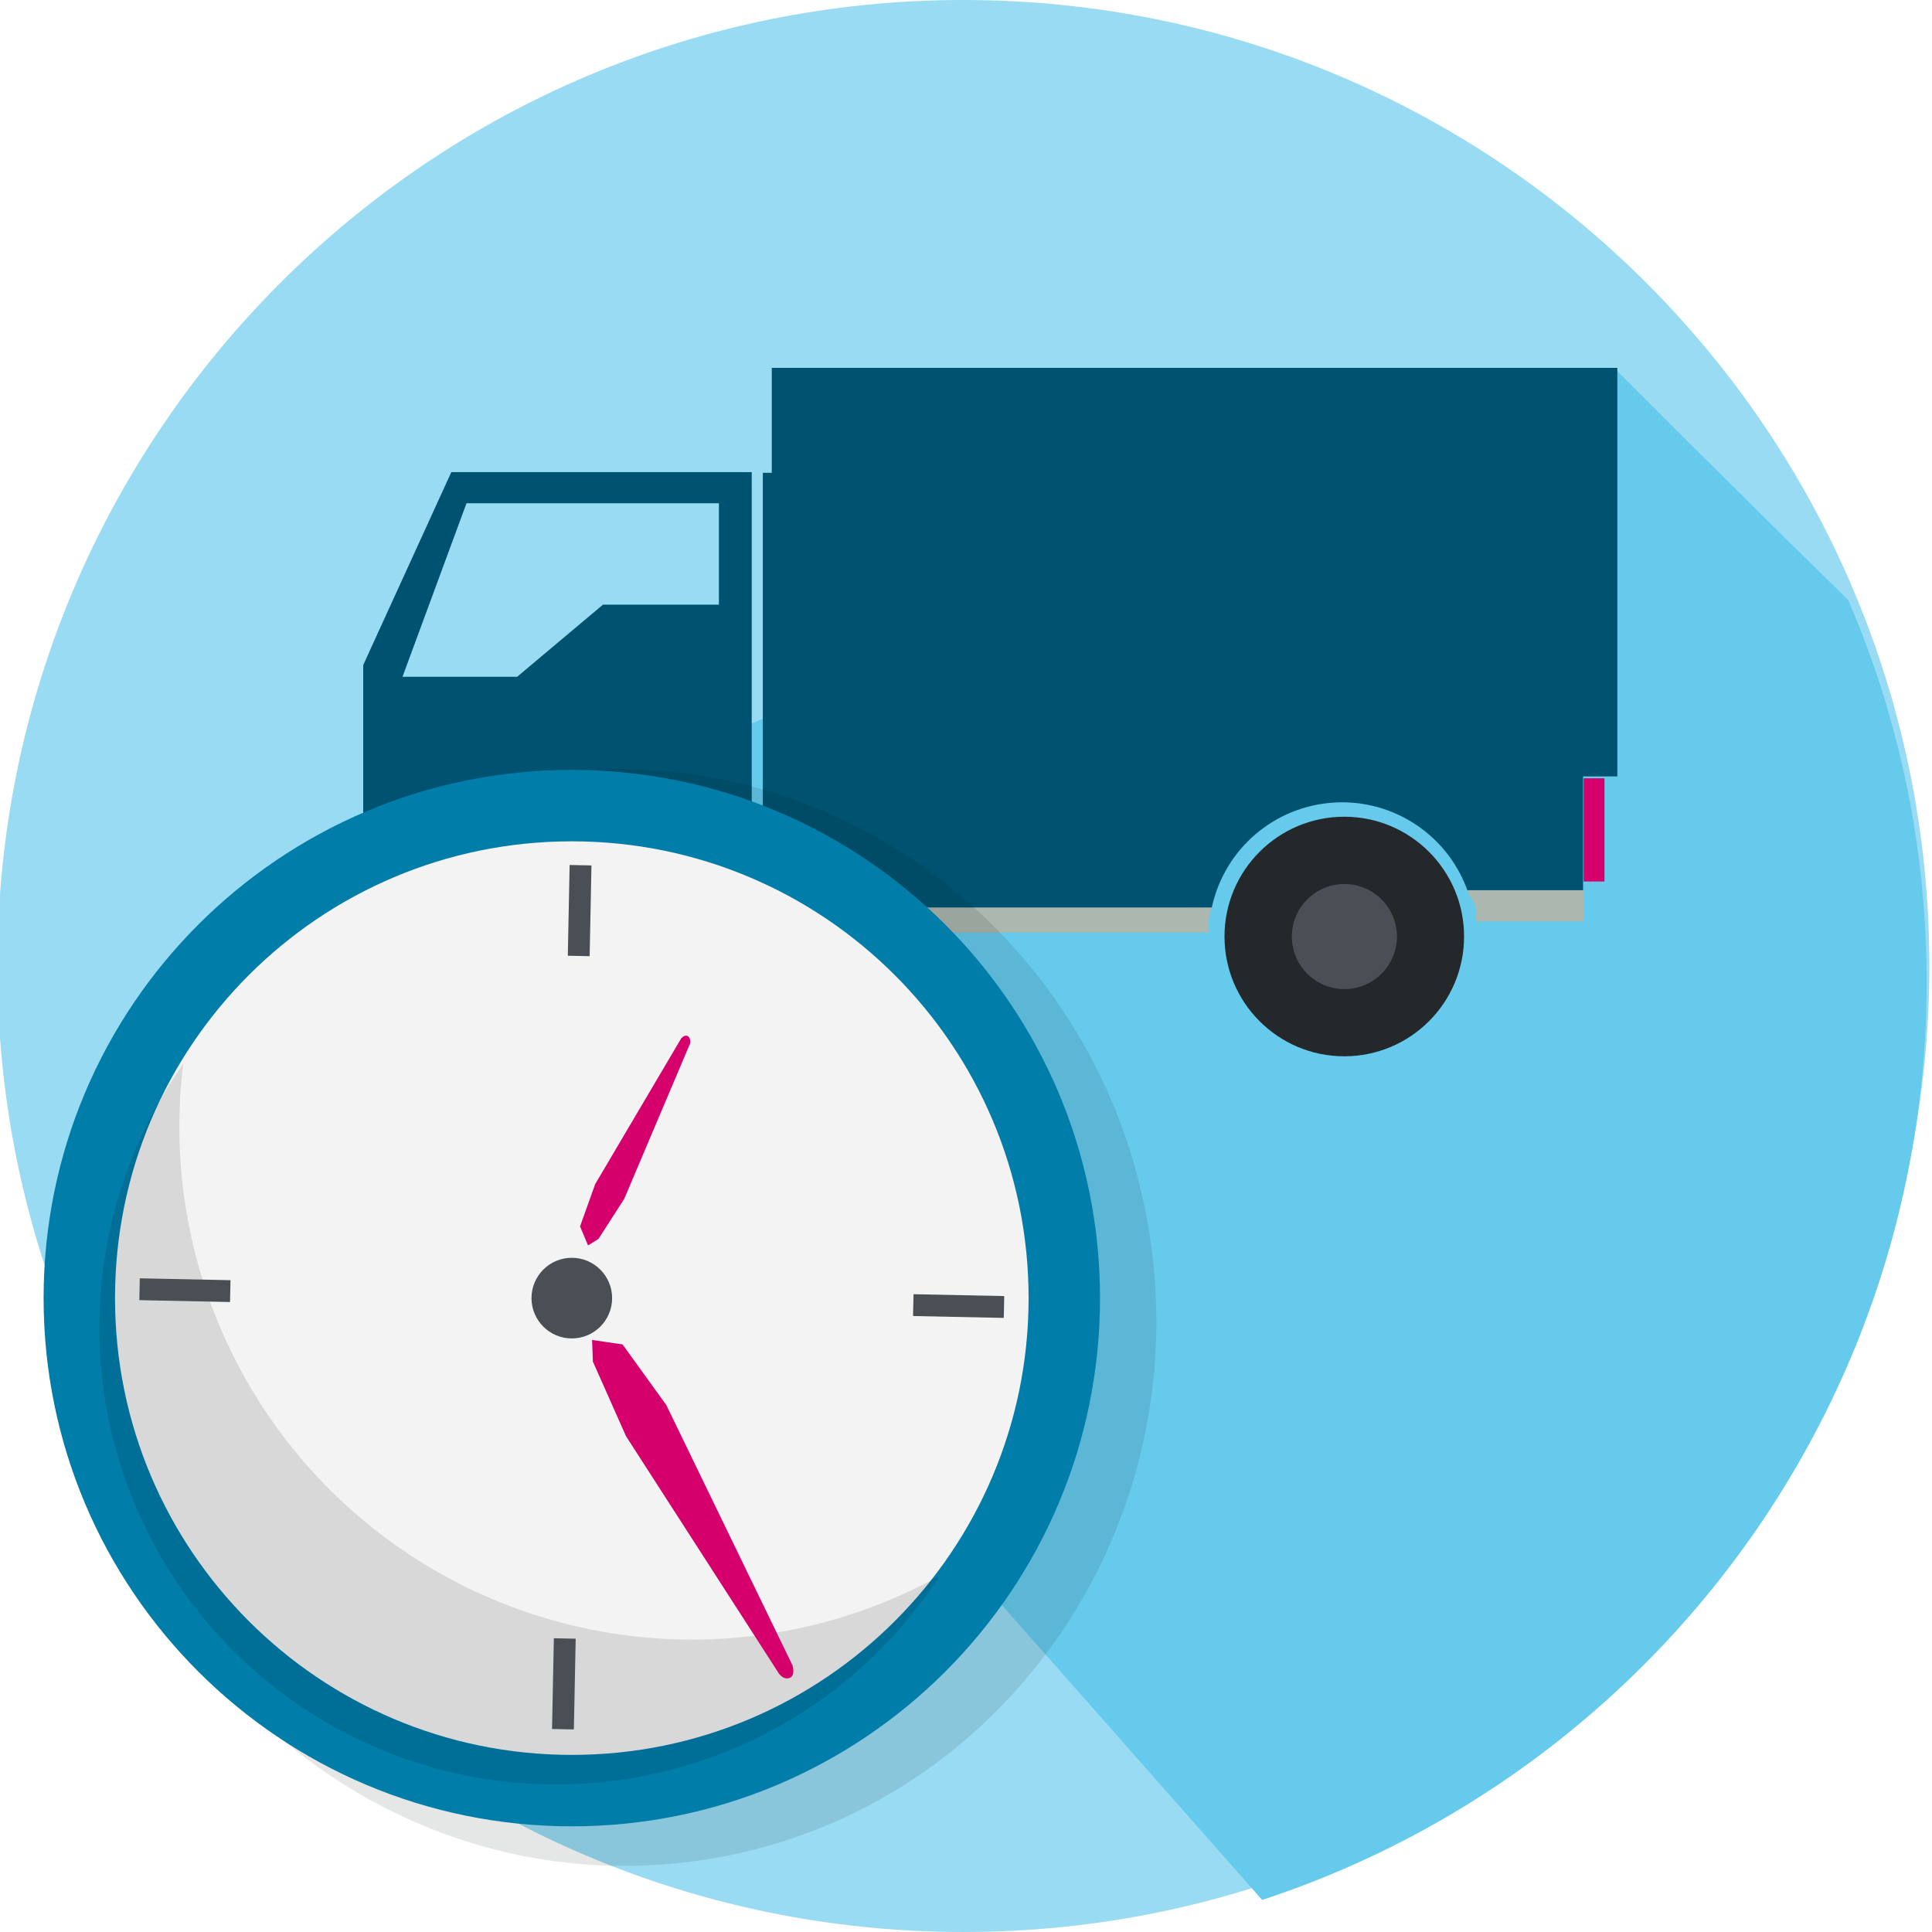
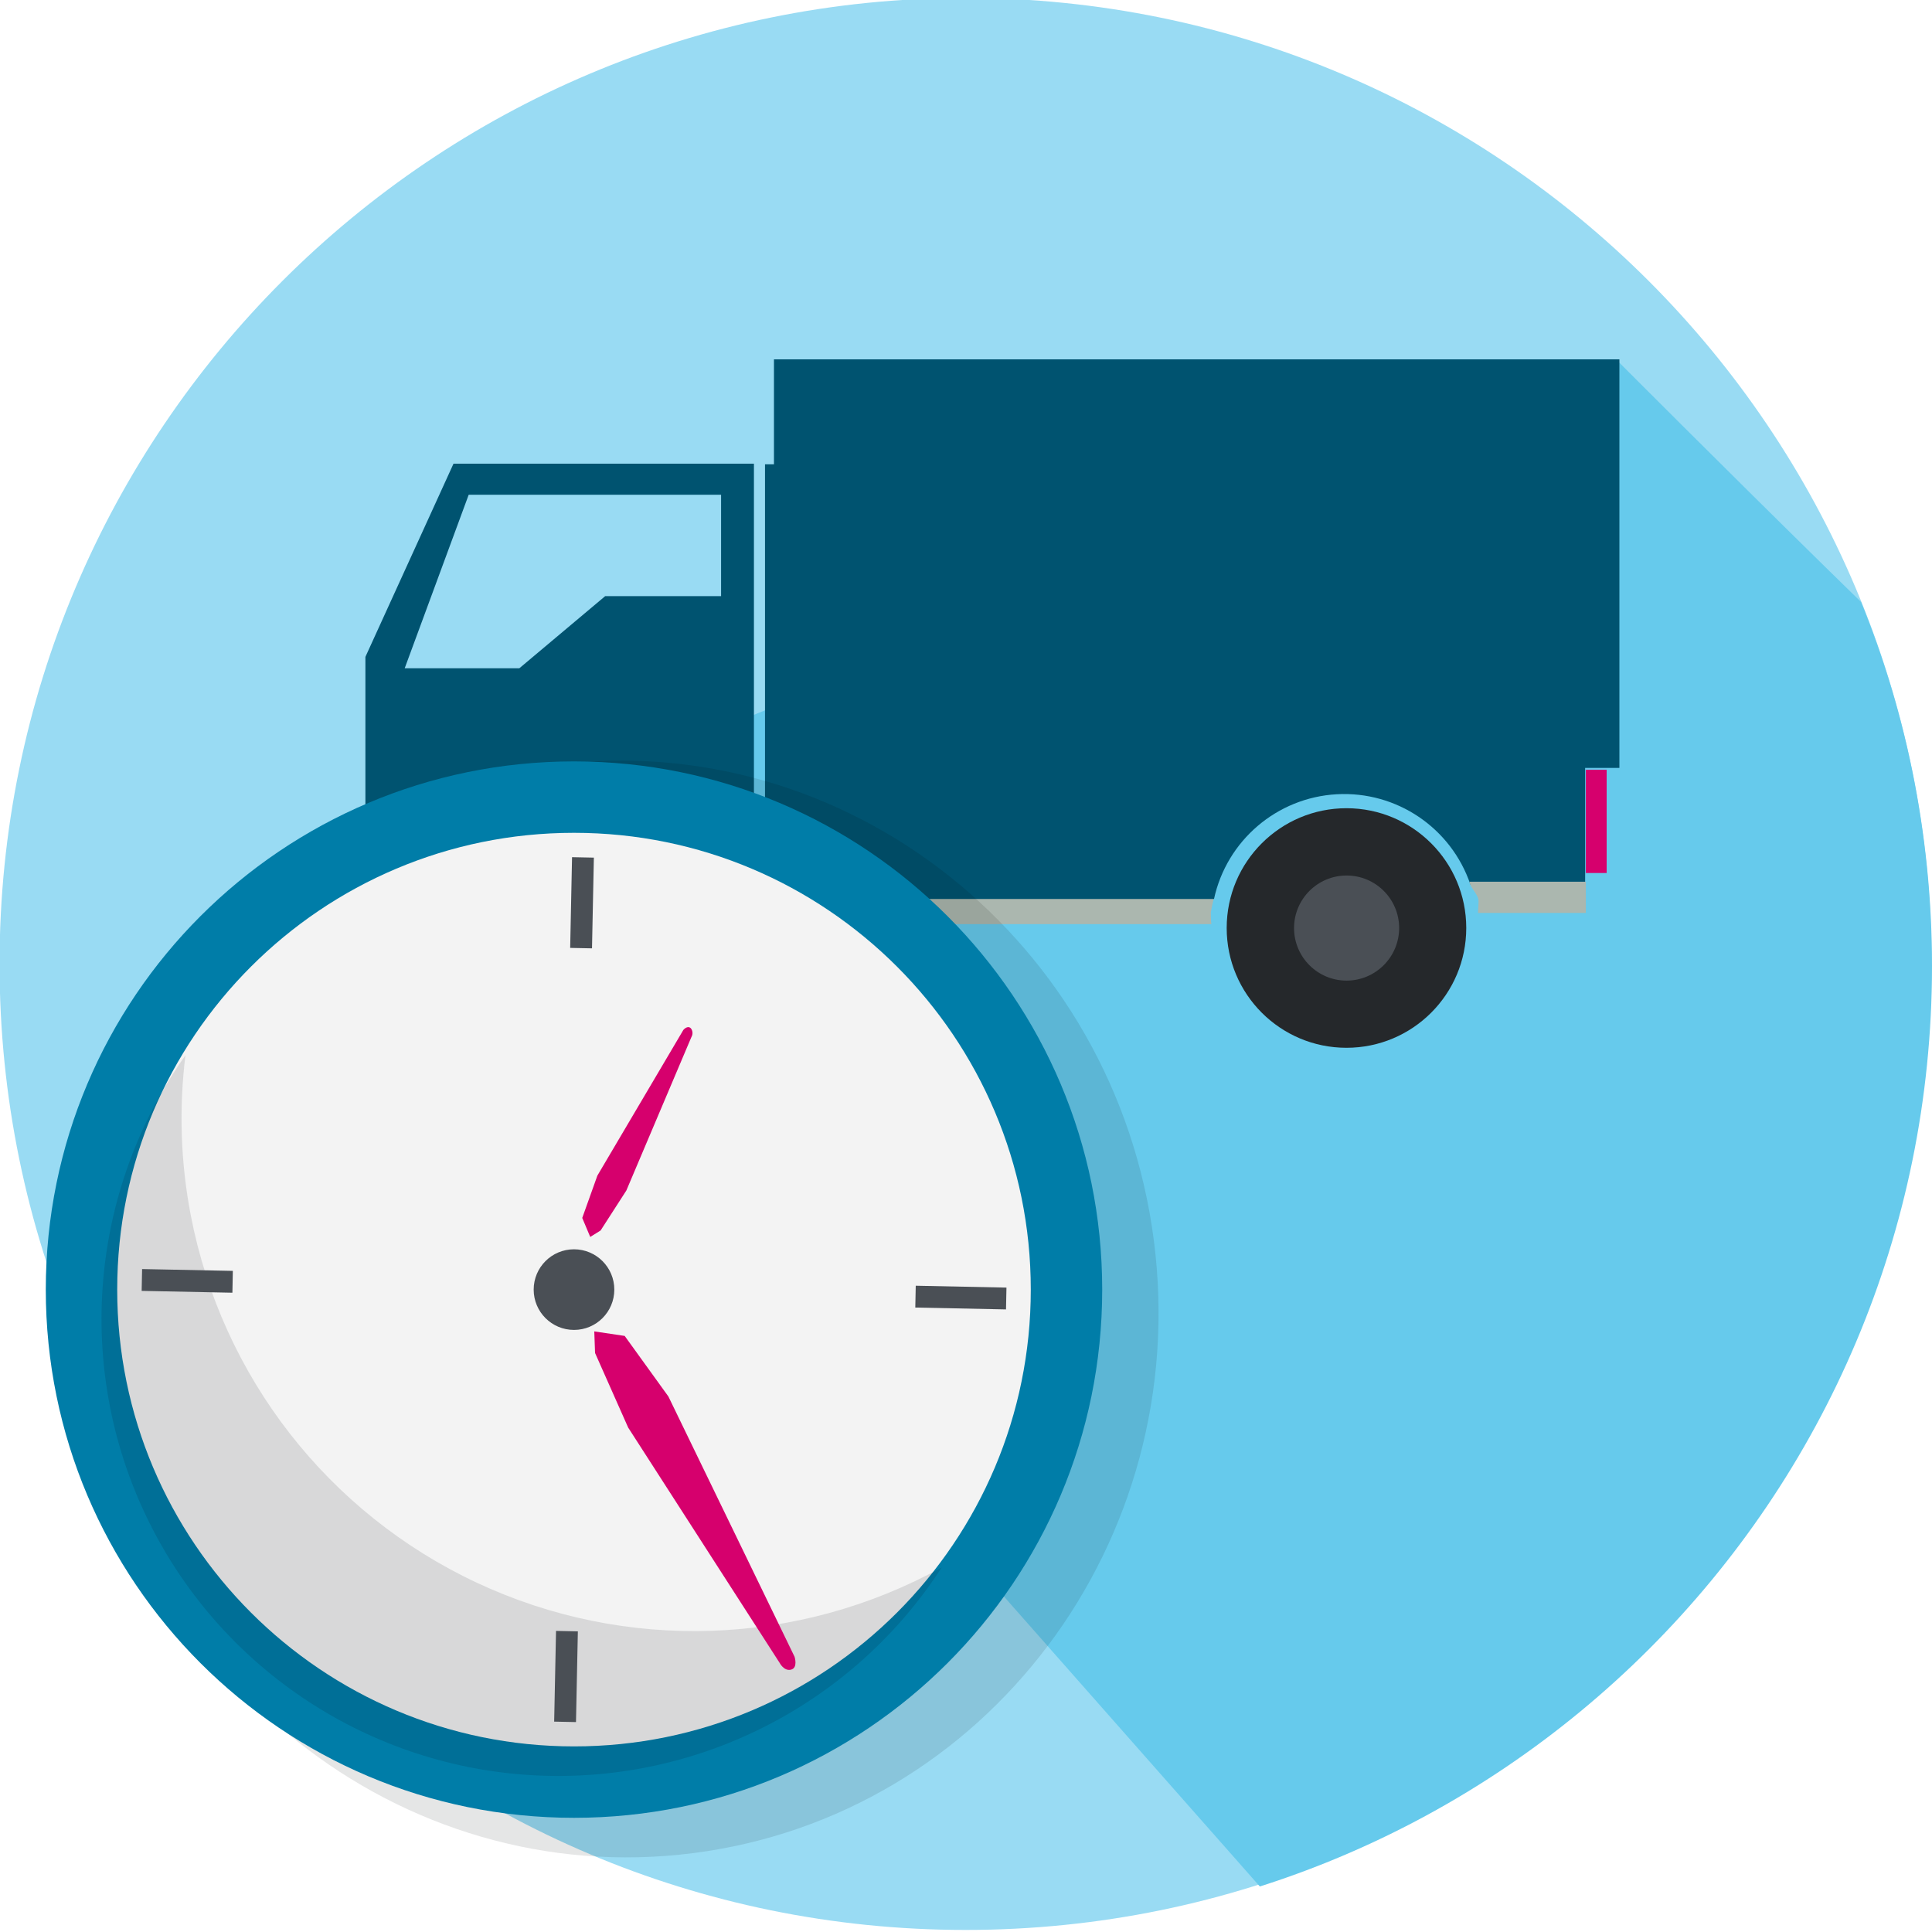
<svg xmlns="http://www.w3.org/2000/svg" viewBox="0 0 300 300">
  <defs>
    <style>.a{fill:none;}.b{isolation:isolate;}.c{fill:#99dbf3;}.d{clip-path:url(#a);}.e{fill:#66caec;}.f,.k{fill:#25282b;}.g,.n{fill:#4a4f55;}.h{fill:#abb7af;}.i{fill:#005370;}.j{fill:#d6006d;}.k{opacity:0.12;}.k,.n{mix-blend-mode:multiply;}.l{fill:#007da8;}.m{fill:#f3f3f3;}.n{opacity:0.16;}</style>
    <clipPath id="a">
-       <circle class="a" cx="149.17" cy="152.47" r="150" />
+       <circle class="a" cx="150" cy="150" r="150" />
    </clipPath>
  </defs>
  <g class="b">
-     <path class="c" d="M149.59,0a150,150,0,1,0,150,150A150,150,0,0,0,149.59,0Z" />
+     <path class="c" d="M149.93-.32a150,150,0,1,0,150,150A150,150,0,0,0,149.93-.32Z" />
    <g class="d">
-       <path class="e" d="M56.41,136.88,209,309.77l62.89-34.39s48.1-154.3,45.29-154.3-66.07-63.47-66.07-63.47Z" />
+       <path class="e" d="M56.75,135.56,209.32,308.45l62.89-34.39s48.1-154.3,45.29-154.3-66.07-63.47-66.07-63.47Z" />
    </g>
-     <path class="f" d="M208.76,126.82a18.6,18.6,0,1,0,18.58,18.6A18.6,18.6,0,0,0,208.76,126.82Z" />
-     <path class="g" d="M208.76,153.59a8.16,8.16,0,1,1,8.16-8.17A8.18,8.18,0,0,1,208.76,153.59Z" />
-     <path class="h" d="M55.8,136.36h9.09a16.66,16.66,0,0,0-.43,3.61,16,16,0,0,0,.31,3h-9Z" />
-     <path class="h" d="M109.69,136.35h6.92V143h-6.84a23.36,23.36,0,0,0,.23-3A22.67,22.67,0,0,0,109.69,136.35Z" />
-     <path class="h" d="M188.48,139.68a23.81,23.81,0,0,0-.8,3.31c0,.62,0,1.22.08,1.83H118.45V140Z" />
-     <path class="i" d="M119.84,57.12v16.3h-1.39v67.49h69.72A20.69,20.69,0,0,1,228,138.66l.82.52h17V120.56h5.32V57.12Z" />
-     <rect class="j" x="245.91" y="120.85" width="3.23" height="16.03" />
-     <path class="h" d="M227.83,138.23h18.08v4.85H229.17c0-.6.08-1.2.08-1.83C229.25,140.22,228,139.23,227.83,138.23Z" />
-     <path class="i" d="M56.4,103.27v33.61H66.5a22.07,22.07,0,0,1,42.8,0h7.43V73.31H70.08Z" />
-     <polygon class="c" points="111.63 78.14 111.63 93.89 93.63 93.89 80.3 105.09 62.5 105.09 72.44 78.14 111.63 78.14" />
-     <path class="f" d="M87.67,122.05a20,20,0,1,0,20,20A19.95,19.95,0,0,0,87.67,122.05Z" />
-     <path class="g" d="M87.67,150.74A8.75,8.75,0,1,1,96.41,142,8.77,8.77,0,0,1,87.67,150.74Z" />
-     <ellipse class="k" cx="96.5" cy="204.58" rx="83.02" ry="85.18" transform="translate(-25.15 13.88) rotate(-7.28)" />
-     <circle class="l" cx="88.79" cy="201.57" r="82.02" />
-     <circle class="m" cx="88.79" cy="201.57" r="70.93" />
-     <path class="n" d="M29.3,190.11a79.45,79.45,0,0,1-.84-24.93A70.93,70.93,0,1,0,145.9,244.7,79.61,79.61,0,0,1,29.3,190.11Z" />
-     <rect class="g" x="82.98" y="139.81" width="14.09" height="3.39" transform="matrix(0.02, -1, 1, 0.02, -53.3, 228.59)" />
-     <rect class="g" x="80.51" y="259.95" width="14.09" height="3.39" transform="matrix(0.02, -1, 1, 0.02, -175.84, 343.79)" />
-     <rect class="g" x="27.02" y="193.29" width="3.39" height="14.09" transform="translate(-172.17 224.92) rotate(-88.82)" />
-     <rect class="g" x="147.17" y="195.76" width="3.39" height="14.09" transform="translate(-56.97 347.46) rotate(-88.82)" />
-     <path class="j" d="M96.67,208.76l6.79,9.41,19.59,40.41s.56,1.71-.54,2-1.78-1.05-1.78-1.05L97.2,223l-5.14-11.58-.12-3.35Z" />
-     <path class="j" d="M90.07,190.44l2.35-6.57,13.35-22.62s.66-.8,1.18-.24a1.2,1.2,0,0,1,.08,1.32L96.92,186.18l-4,6.21-1.61,1Z" />
-     <circle class="g" cx="88.79" cy="201.57" r="6.26" />
+     <path class="f" d="M209.1,125.5a18.6,18.6,0,1,0,18.58,18.6A18.6,18.6,0,0,0,209.1,125.5Z" />
+     <path class="g" d="M209.1,152.27a8.16,8.16,0,1,1,8.16-8.17A8.18,8.18,0,0,1,209.1,152.27Z" />
+     <path class="h" d="M56.14,135h9.09a16.66,16.66,0,0,0-.43,3.61,16,16,0,0,0,.31,3h-9Z" />
+     <path class="h" d="M110,135H117v6.64h-6.84a23.36,23.36,0,0,0,.23-3A22.67,22.67,0,0,0,110,135Z" />
+     <path class="h" d="M188.82,138.36a23.81,23.81,0,0,0-.8,3.31c0,.62,0,1.22.08,1.83H118.79v-4.86Z" />
+     <path class="i" d="M120.18,55.8V72.1h-1.39v67.49h69.72a20.69,20.69,0,0,1,39.81-2.25l.82.52h17V119.24h5.32V55.8Z" />
+     <rect class="j" x="246.25" y="119.53" width="3.23" height="16.03" />
+     <path class="h" d="M228.17,136.91h18.08v4.85H229.51c0-.6.08-1.2.08-1.83C229.59,138.9,228.32,137.91,228.17,136.91Z" />
+     <path class="i" d="M56.74,102v33.61h10.1a22.07,22.07,0,0,1,42.8,0h7.43V72H70.42Z" />
+     <polygon class="c" points="111.97 76.82 111.97 92.57 93.97 92.57 80.64 103.77 62.84 103.77 72.78 76.82 111.97 76.82" />
+     <path class="f" d="M88,120.73a20,20,0,1,0,19.95,20A19.95,19.95,0,0,0,88,120.73Z" />
+     <path class="g" d="M88,149.42a8.75,8.75,0,1,1,8.74-8.74A8.77,8.77,0,0,1,88,149.42Z" />
+     <ellipse class="k" cx="96.84" cy="203.26" rx="83.02" ry="85.18" transform="translate(-24.98 13.91) rotate(-7.28)" />
+     <circle class="l" cx="89.13" cy="200.25" r="82.02" />
+     <circle class="m" cx="89.13" cy="200.25" r="70.93" />
+     <path class="n" d="M29.64,188.79a79.45,79.45,0,0,1-.84-24.93,70.93,70.93,0,1,0,117.44,79.52,79.61,79.61,0,0,1-116.6-54.59Z" />
+     <rect class="g" x="83.32" y="138.49" width="14.09" height="3.39" transform="translate(-51.64 227.64) rotate(-88.82)" />
+     <rect class="g" x="80.85" y="258.63" width="14.09" height="3.39" transform="translate(-174.19 342.84) rotate(-88.82)" />
+     <rect class="g" x="27.36" y="191.97" width="3.39" height="14.09" transform="matrix(0.02, -1, 1, 0.02, -170.52, 223.97)" />
+     <rect class="g" x="147.51" y="194.44" width="3.39" height="14.09" transform="translate(-55.31 346.51) rotate(-88.82)" />
+     <path class="j" d="M97,207.44l6.79,9.41,19.59,40.41s.56,1.71-.54,2-1.78-1.05-1.78-1.05L97.54,221.67,92.4,210.09l-.12-3.35Z" />
+     <path class="j" d="M90.41,189.12l2.35-6.57,13.35-22.62s.66-.8,1.18-.24a1.2,1.2,0,0,1,.08,1.32L97.26,184.86l-4,6.21-1.61,1Z" />
+     <circle class="g" cx="89.13" cy="200.25" r="6.26" />
  </g>
</svg>
